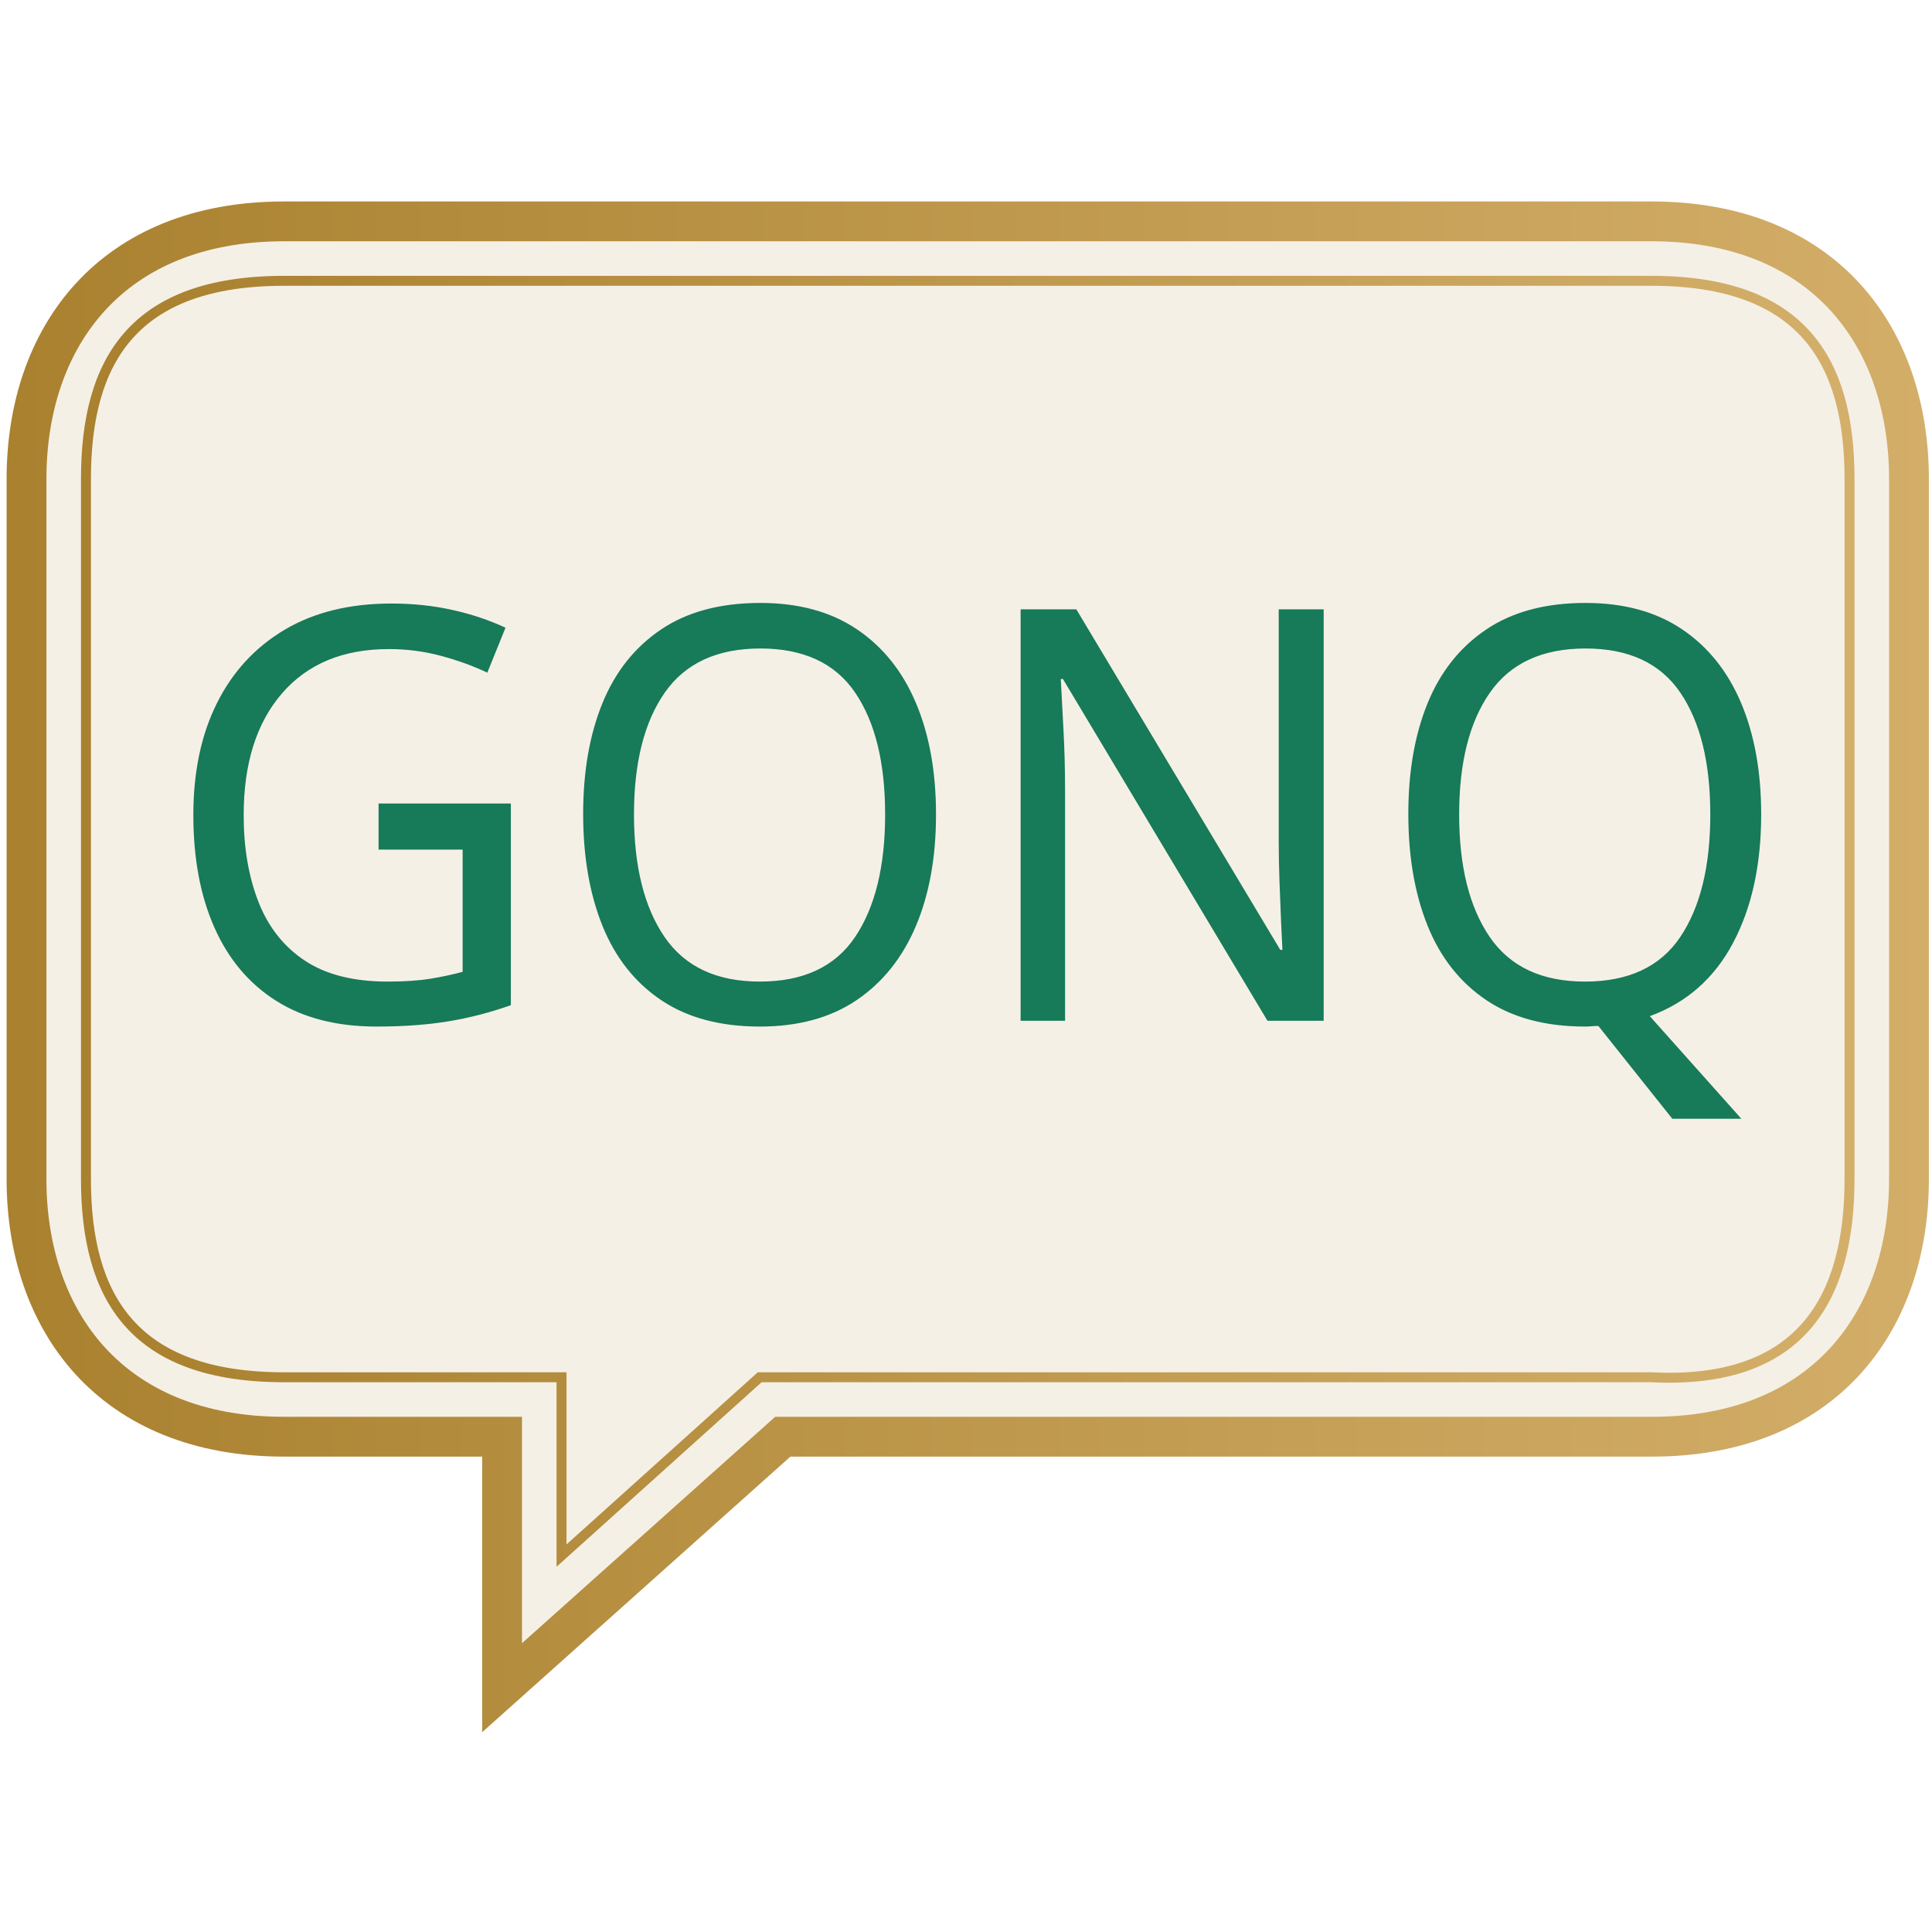
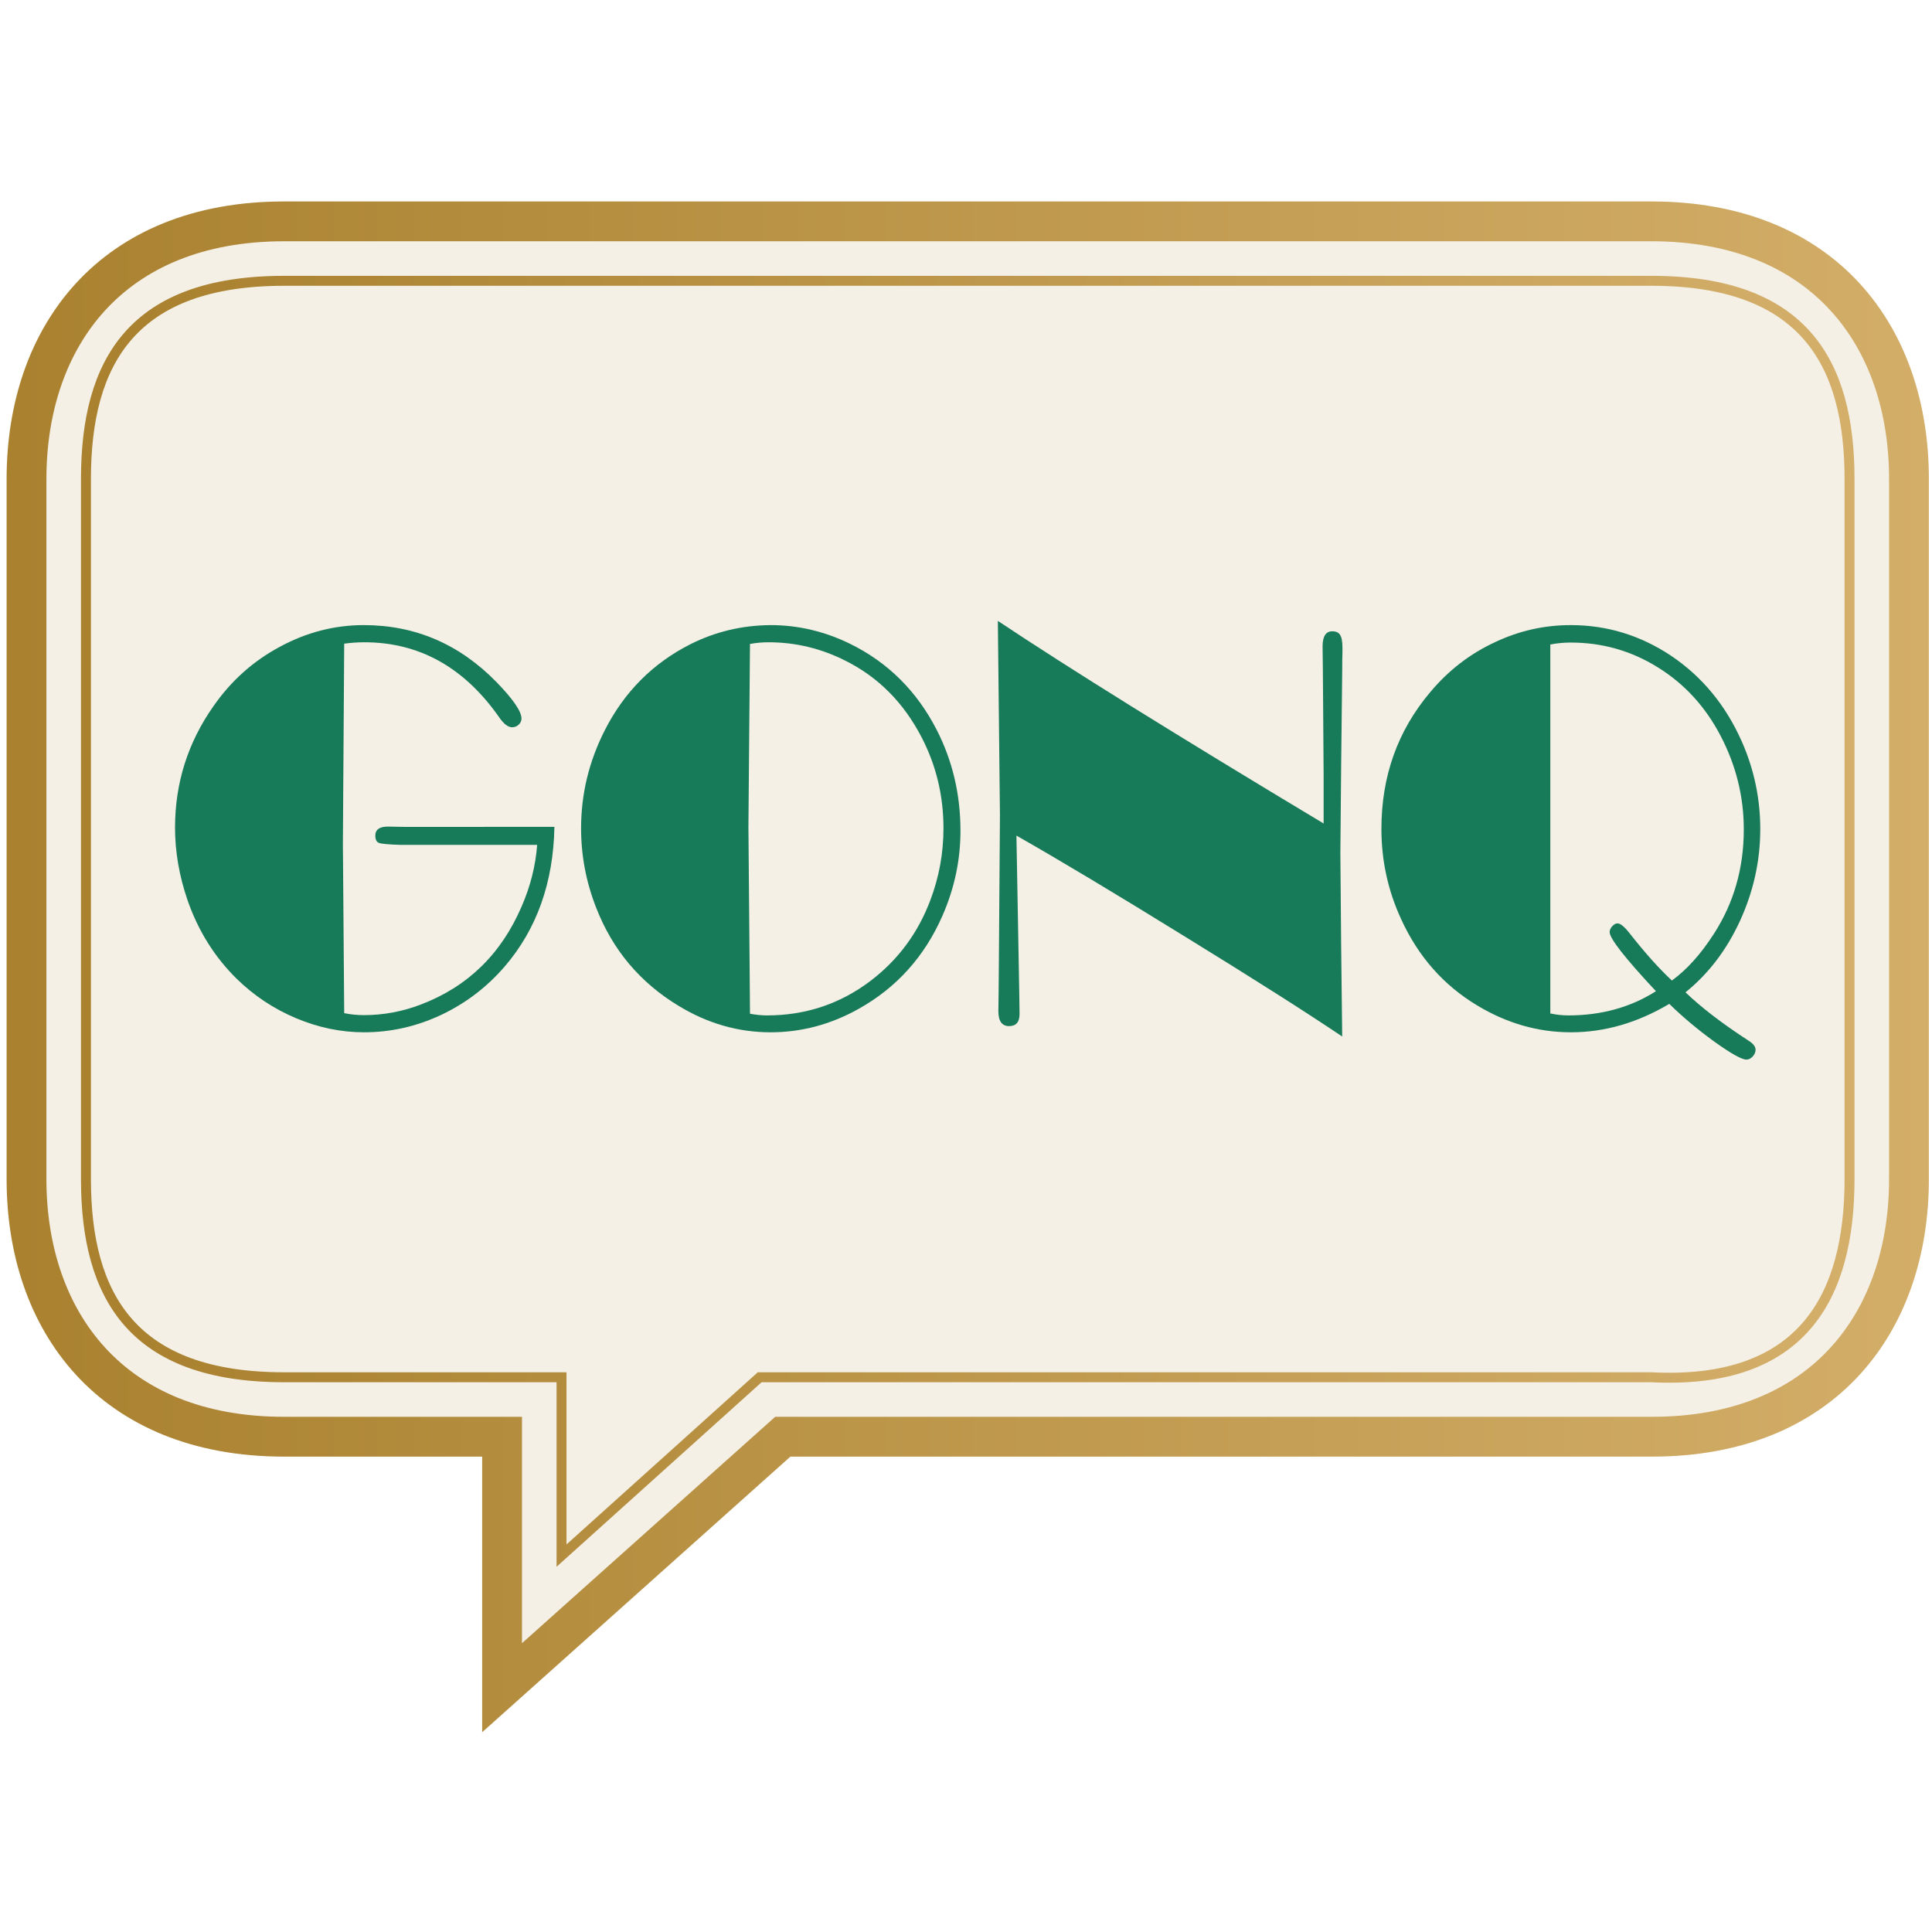
<svg xmlns="http://www.w3.org/2000/svg" xmlns:xlink="http://www.w3.org/1999/xlink" width="585" height="585" viewBox="0 0 585 585" version="1.1" id="svg11">
  <defs id="defs2">
    <rect x="1551.724" y="407.26" width="309.256" height="235.209" id="rect42719" />
    <linearGradient id="linearGradient29935" x1="162.591" x2="316.031" gradientTransform="matrix(0.7103729,0,0,1.407711,65.20871,3.458258)" y1="79.207" y2="79.207" gradientUnits="userSpaceOnUse">
      <stop offset="0" stop-color="#A9812F" id="stop29931" style="stop-color:#2a8548;stop-opacity:1" />
      <stop offset="1" stop-color="#D4AF6A" id="stop29933" style="stop-color:#194e2b;stop-opacity:1" />
    </linearGradient>
    <linearGradient id="linearGradient4222" x1="0" x2="1">
      <stop offset="0" stop-color="#A9812F" id="stop4218" />
      <stop offset="1" stop-color="#D4AF6A" id="stop4220" style="stop-color:#50c878;stop-opacity:1" />
    </linearGradient>
    <linearGradient id="brass-4" x1="162.591" x2="316.031" gradientTransform="matrix(0.7103729,0,0,1.407711,65.20871,3.458258)" y1="79.207" y2="79.207" gradientUnits="userSpaceOnUse">
      <stop offset="0" stop-color="#A9812F" id="stop1097" style="stop-color:#2a8548;stop-opacity:1" />
      <stop offset="1" stop-color="#D4AF6A" id="stop1099" style="stop-color:#50c878;stop-opacity:1" />
    </linearGradient>
    <linearGradient id="brass" x1="0" x2="1">
      <stop offset="0" stop-color="#A9812F" id="stop1" />
      <stop offset="1" stop-color="#D4AF6A" id="stop2" />
    </linearGradient>
    <linearGradient id="brass-4-2" x1="162.591" x2="316.031" gradientTransform="matrix(0.7103729,0,0,1.407711,65.20871,3.458258)" y1="79.207" y2="79.207" gradientUnits="userSpaceOnUse">
      <stop offset="0" stop-color="#A9812F" id="stop1-7" />
      <stop offset="1" stop-color="#D4AF6A" id="stop2-5" />
    </linearGradient>
    <linearGradient id="brass-43" x1="0" x2="1">
      <stop offset="0" stop-color="#A9812F" id="stop1-75" />
      <stop offset="1" stop-color="#D4AF6A" id="stop2-57" />
    </linearGradient>
    <linearGradient id="linearGradient3861" x1="0" x2="1">
      <stop offset="0" stop-color="#A9812F" id="stop3857" />
      <stop offset="1" stop-color="#D4AF6A" id="stop3859" />
    </linearGradient>
    <linearGradient id="linearGradient3868" x1="0" x2="1">
      <stop offset="0" stop-color="#A9812F" id="stop3864" />
      <stop offset="1" stop-color="#D4AF6A" id="stop3866" />
    </linearGradient>
    <linearGradient id="brass-49" x1="0" x2="1">
      <stop offset="0" stop-color="#A9812F" id="stop1-6" />
      <stop offset="1" stop-color="#D4AF6A" id="stop2-9" />
    </linearGradient>
    <linearGradient id="linearGradient3966" x1="0" x2="1">
      <stop offset="0" stop-color="#A9812F" id="stop3962" />
      <stop offset="1" stop-color="#D4AF6A" id="stop3964" />
    </linearGradient>
    <linearGradient id="linearGradient3973" x1="0" x2="1">
      <stop offset="0" stop-color="#A9812F" id="stop3969" />
      <stop offset="1" stop-color="#D4AF6A" id="stop3971" />
    </linearGradient>
    <linearGradient id="linearGradient3980" x1="0" x2="1">
      <stop offset="0" stop-color="#A9812F" id="stop3976" />
      <stop offset="1" stop-color="#D4AF6A" id="stop3978" />
    </linearGradient>
    <linearGradient id="linearGradient3987" x1="0" x2="1">
      <stop offset="0" stop-color="#A9812F" id="stop3983" />
      <stop offset="1" stop-color="#D4AF6A" id="stop3985" />
    </linearGradient>
    <linearGradient id="linearGradient3994" x1="0" x2="1">
      <stop offset="0" stop-color="#A9812F" id="stop3990" />
      <stop offset="1" stop-color="#D4AF6A" id="stop3992" />
    </linearGradient>
    <linearGradient id="linearGradient4001" x1="0" x2="1">
      <stop offset="0" stop-color="#A9812F" id="stop3997" />
      <stop offset="1" stop-color="#D4AF6A" id="stop3999" />
    </linearGradient>
    <linearGradient id="linearGradient4008" x1="0" x2="1">
      <stop offset="0" stop-color="#A9812F" id="stop4004" />
      <stop offset="1" stop-color="#D4AF6A" id="stop4006" />
    </linearGradient>
    <linearGradient id="linearGradient4015" x1="0" x2="1">
      <stop offset="0" stop-color="#A9812F" id="stop4011" />
      <stop offset="1" stop-color="#D4AF6A" id="stop4013" />
    </linearGradient>
    <linearGradient id="brass-43-1" x1="0" x2="1">
      <stop offset="0" stop-color="#A9812F" id="stop1-75-0" />
      <stop offset="1" stop-color="#D4AF6A" id="stop2-57-6" />
    </linearGradient>
    <linearGradient id="brass-3" x1="0" x2="1">
      <stop offset="0" stop-color="#A9812F" id="stop1-8" />
      <stop offset="1" stop-color="#D4AF6A" id="stop2-7" />
    </linearGradient>
    <linearGradient id="linearGradient30651" x1="0" x2="1">
      <stop offset="0" stop-color="#A9812F" id="stop30647" />
      <stop offset="1" stop-color="#D4AF6A" id="stop30649" />
    </linearGradient>
    <linearGradient id="linearGradient30658" x1="0" x2="1">
      <stop offset="0" stop-color="#A9812F" id="stop30654" />
      <stop offset="1" stop-color="#D4AF6A" id="stop30656" />
    </linearGradient>
    <linearGradient id="linearGradient30665" x1="0" x2="1">
      <stop offset="0" stop-color="#A9812F" id="stop30661" />
      <stop offset="1" stop-color="#D4AF6A" id="stop30663" />
    </linearGradient>
    <linearGradient id="linearGradient30672" x1="0" x2="1">
      <stop offset="0" stop-color="#A9812F" id="stop30668" />
      <stop offset="1" stop-color="#D4AF6A" id="stop30670" />
    </linearGradient>
    <linearGradient id="linearGradient30679" x1="0" x2="1">
      <stop offset="0" stop-color="#A9812F" id="stop30675" />
      <stop offset="1" stop-color="#D4AF6A" id="stop30677" />
    </linearGradient>
    <linearGradient id="linearGradient30686" x1="0" x2="1">
      <stop offset="0" stop-color="#A9812F" id="stop30682" />
      <stop offset="1" stop-color="#D4AF6A" id="stop30684" />
    </linearGradient>
    <linearGradient id="linearGradient30693" x1="0" x2="1">
      <stop offset="0" stop-color="#A9812F" id="stop30689" />
      <stop offset="1" stop-color="#D4AF6A" id="stop30691" />
    </linearGradient>
    <linearGradient id="linearGradient30700" x1="0" x2="1">
      <stop offset="0" stop-color="#A9812F" id="stop30696" />
      <stop offset="1" stop-color="#D4AF6A" id="stop30698" />
    </linearGradient>
    <linearGradient id="linearGradient30707" x1="0" x2="1">
      <stop offset="0" stop-color="#A9812F" id="stop30703" />
      <stop offset="1" stop-color="#D4AF6A" id="stop30705" />
    </linearGradient>
    <linearGradient id="linearGradient30714" x1="0" x2="1">
      <stop offset="0" stop-color="#A9812F" id="stop30710" />
      <stop offset="1" stop-color="#D4AF6A" id="stop30712" />
    </linearGradient>
    <linearGradient id="linearGradient30721" x1="0" x2="1">
      <stop offset="0" stop-color="#A9812F" id="stop30717" />
      <stop offset="1" stop-color="#D4AF6A" id="stop30719" />
    </linearGradient>
    <linearGradient id="brass-44" x1="0" x2="1">
      <stop offset="0" stop-color="#A9812F" id="stop1-2" />
      <stop offset="1" stop-color="#D4AF6A" id="stop2-0" />
    </linearGradient>
    <linearGradient id="linearGradient43676" x1="0" x2="1">
      <stop offset="0" stop-color="#A9812F" id="stop43672" />
      <stop offset="1" stop-color="#D4AF6A" id="stop43674" />
    </linearGradient>
    <linearGradient id="linearGradient43683" x1="0" x2="1">
      <stop offset="0" stop-color="#A9812F" id="stop43679" />
      <stop offset="1" stop-color="#D4AF6A" id="stop43681" />
    </linearGradient>
    <linearGradient id="linearGradient43690" x1="0" x2="1">
      <stop offset="0" stop-color="#A9812F" id="stop43686" />
      <stop offset="1" stop-color="#D4AF6A" id="stop43688" />
    </linearGradient>
    <linearGradient id="linearGradient43697" x1="0" x2="1">
      <stop offset="0" stop-color="#A9812F" id="stop43693" />
      <stop offset="1" stop-color="#D4AF6A" id="stop43695" />
    </linearGradient>
    <linearGradient id="linearGradient43704" x1="0" x2="1">
      <stop offset="0" stop-color="#A9812F" id="stop43700" />
      <stop offset="1" stop-color="#D4AF6A" id="stop43702" />
    </linearGradient>
    <linearGradient id="linearGradient43711" x1="0" x2="1">
      <stop offset="0" stop-color="#A9812F" id="stop43707" />
      <stop offset="1" stop-color="#D4AF6A" id="stop43709" />
    </linearGradient>
    <linearGradient id="linearGradient43718" x1="0" x2="1">
      <stop offset="0" stop-color="#A9812F" id="stop43714" />
      <stop offset="1" stop-color="#D4AF6A" id="stop43716" />
    </linearGradient>
    <linearGradient id="linearGradient43725" x1="0" x2="1">
      <stop offset="0" stop-color="#A9812F" id="stop43721" />
      <stop offset="1" stop-color="#D4AF6A" id="stop43723" />
    </linearGradient>
    <linearGradient id="brass-3-4" x1="0" x2="1">
      <stop offset="0" stop-color="#A9812F" id="stop1-8-1" />
      <stop offset="1" stop-color="#D4AF6A" id="stop2-7-6" />
    </linearGradient>
    <linearGradient id="brass-5" x1="0" x2="1">
      <stop offset="0" stop-color="#A9812F" id="stop1-0" />
      <stop offset="1" stop-color="#D4AF6A" id="stop2-4" />
    </linearGradient>
    <linearGradient id="linearGradient43999" x1="0" x2="1">
      <stop offset="0" stop-color="#A9812F" id="stop43995" />
      <stop offset="1" stop-color="#D4AF6A" id="stop43997" />
    </linearGradient>
    <linearGradient id="linearGradient3966-9" x1="0" x2="1">
      <stop offset="0" stop-color="#A9812F" id="stop3962-6" />
      <stop offset="1" stop-color="#D4AF6A" id="stop3964-2" />
    </linearGradient>
    <linearGradient id="brass-3-1" x1="0" x2="1">
      <stop offset="0" stop-color="#A9812F" id="stop1-8-5" />
      <stop offset="1" stop-color="#D4AF6A" id="stop2-7-4" />
    </linearGradient>
    <linearGradient id="brass-7" x1="0" x2="1">
      <stop offset="0" stop-color="#A9812F" id="stop1-1" />
      <stop offset="1" stop-color="#D4AF6A" id="stop2-2" />
    </linearGradient>
    <linearGradient id="linearGradient52808" x1="0" x2="1">
      <stop offset="0" stop-color="#A9812F" id="stop52804" />
      <stop offset="1" stop-color="#D4AF6A" id="stop52806" />
    </linearGradient>
    <linearGradient xlink:href="#brass-43" id="linearGradient59559" x1="1132.869" y1="1355.698" x2="1727.261" y2="1355.698" gradientUnits="userSpaceOnUse" gradientTransform="matrix(0.9985142,0,0,1.235861,-1126.819,-1384.929)" />
    <linearGradient id="brass-43-8" x1="0" x2="1">
      <stop offset="0" stop-color="#A9812F" id="stop1-75-9" />
      <stop offset="1" stop-color="#D4AF6A" id="stop2-57-0" />
    </linearGradient>
    <linearGradient xlink:href="#brass-43" id="linearGradient59597" gradientUnits="userSpaceOnUse" gradientTransform="matrix(0.8743846,0,0,1.023567,-949.7218,-1103.057)" x1="1132.869" y1="1355.698" x2="1727.261" y2="1355.698" />
    <linearGradient id="brass-43-9" x1="0" x2="1">
      <stop offset="0" stop-color="#A9812F" id="stop1-75-1" />
      <stop offset="1" stop-color="#D4AF6A" id="stop2-57-2" />
    </linearGradient>
    <linearGradient id="linearGradient8575" x1="0" x2="1">
      <stop offset="0" stop-color="#A9812F" id="stop8571" />
      <stop offset="1" stop-color="#D4AF6A" id="stop8573" />
    </linearGradient>
    <linearGradient xlink:href="#brass-43" id="linearGradient8626" gradientUnits="userSpaceOnUse" gradientTransform="matrix(0.0548958,0,0,0.06794449,952.0993,723.2369)" x1="1132.869" y1="1355.698" x2="1727.261" y2="1355.698" />
    <linearGradient xlink:href="#brass-43" id="linearGradient8628" gradientUnits="userSpaceOnUse" gradientTransform="matrix(0.04807146,0,0,0.05627314,961.8357,738.7335)" x1="1132.869" y1="1355.698" x2="1727.261" y2="1355.698" />
    <linearGradient id="brass-43-5" x1="0" x2="1">
      <stop offset="0" stop-color="#A9812F" id="stop1-75-7" />
      <stop offset="1" stop-color="#D4AF6A" id="stop2-57-03" />
    </linearGradient>
    <linearGradient id="linearGradient8649" x1="0" x2="1">
      <stop offset="0" stop-color="#A9812F" id="stop8645" />
      <stop offset="1" stop-color="#D4AF6A" id="stop8647" />
    </linearGradient>
    <linearGradient xlink:href="#brass-43" id="linearGradient8700" gradientUnits="userSpaceOnUse" gradientTransform="matrix(0.1097915,0,0,0.1358889,1004.881,630.2719)" x1="1132.869" y1="1355.698" x2="1727.261" y2="1355.698" />
    <linearGradient xlink:href="#brass-43" id="linearGradient8702" gradientUnits="userSpaceOnUse" gradientTransform="matrix(0.09614283,0,0,0.1125462,1024.353,661.2651)" x1="1132.869" y1="1355.698" x2="1727.261" y2="1355.698" />
    <linearGradient id="brass-43-7" x1="0" x2="1">
      <stop offset="0" stop-color="#A9812F" id="stop1-75-01" />
      <stop offset="1" stop-color="#D4AF6A" id="stop2-57-23" />
    </linearGradient>
    <linearGradient id="linearGradient8723" x1="0" x2="1">
      <stop offset="0" stop-color="#A9812F" id="stop8719" />
      <stop offset="1" stop-color="#D4AF6A" id="stop8721" />
    </linearGradient>
    <linearGradient xlink:href="#brass-43" id="linearGradient8774" gradientUnits="userSpaceOnUse" gradientTransform="matrix(0.08234355,0,0,0.1019165,973.9107,677.2776)" x1="1132.869" y1="1355.698" x2="1727.261" y2="1355.698" />
    <linearGradient xlink:href="#brass-43" id="linearGradient8776" gradientUnits="userSpaceOnUse" gradientTransform="matrix(0.07210706,0,0,0.08440956,988.5152,700.5225)" x1="1132.869" y1="1355.698" x2="1727.261" y2="1355.698" />
  </defs>
  <style id="style2">@font-face{font-family:'GFS Didot';src:url('/usr/share/fonts/opentype/didot/GFSDidot.otf')}</style>
  <text xml:space="preserve" style="font-style:normal;font-variant:normal;font-weight:normal;font-stretch:normal;font-size:40px;line-height:1.25;font-family:Broadway;-inkscape-font-specification:Broadway;fill:#000000;fill-opacity:1;stroke:none" x="469.39" y="-720.666" id="text33864-3">
    <tspan id="tspan33862-3" x="469.39" y="-720.666" style="font-style:normal;font-variant:normal;font-weight:normal;font-stretch:normal;font-family:'GFS Didot';-inkscape-font-specification:'GFS Didot'" />
  </text>
  <text xml:space="preserve" id="text42717" style="font-style:normal;font-weight:normal;font-size:40px;line-height:1.25;font-family:sans-serif;white-space:pre;shape-inside:url(#rect42719);fill:#000000;fill-opacity:1;stroke:none" transform="translate(-1130.944,-1204.702)" />
  <path id="rect58032" style="fill:#f5f0e6;stroke:url(#linearGradient59559);stroke-width:12.056;stroke-miterlimit:4;stroke-dasharray:none" d="m 86.028,67.028 h 414 c 52.381,0 78,35.041 78,78 v 212 c 0,42.959 -25.619,78.085 -78,78 h -263 l -85,76 v -76 h -66 c -52.381,0 -78,-35.041 -78,-78 v -212 c 0,-42.959 25.619,-78 78,-78 z" />
  <path id="rect58032-6" style="fill:#f5f0e6;stroke:url(#linearGradient59597);stroke-width:3.014;stroke-miterlimit:4;stroke-dasharray:none" d="m 86.028,85.028 h 414 c 45.869,0 60,24.42 60,60 v 212 c 0,35.58 -14.19,62.328 -60,60 h -270 l -60,54 v -54 h -84 c -45.869,0 -60,-24.42 -60,-60 v -212 c 0,-35.58 14.131,-60 60,-60 z" />
-   <text xml:space="preserve" style="font-style:normal;font-variant:normal;font-weight:normal;font-stretch:normal;font-size:168.208px;line-height:1.25;font-family:Broadway;-inkscape-font-specification:Broadway;fill:#177a59;fill-opacity:1;stroke:none;stroke-width:0.876" x="50.467" y="297.926" id="text33864" transform="scale(0.9639103,1.037441)">
-     <tspan id="tspan33862" x="50.467" y="297.926" style="fill:#177a59;fill-opacity:1;stroke-width:0.876">GONQ</tspan>
-   </text>
+   <g aria-label="GONQ" transform="scale(0.9639103,1.037441)" id="text33864" style="font-size:168.208px;line-height:1.25;font-family:Broadway;-inkscape-font-specification:Broadway;fill:#177a59;stroke-width:0.876">
+     <path d="m 174.159,241.336 q -0.493,24.393 -15.605,40.738 -8.46,9.117 -20.123,14.209 -11.581,5.01 -24.065,5.01 -10.842,0 -21.355,-4.107 -10.513,-4.107 -18.644,-11.499 -10.431,-9.527 -15.441,-22.915 -3.942,-10.677 -3.942,-21.19 0,-19.548 12.074,-35.481 8.295,-11.088 20.862,-17.33 12.566,-6.324 26.365,-6.324 24.229,0 41.723,16.673 7.803,7.474 7.803,10.595 0,1.068 -0.903,1.807 -0.821,0.739 -2.053,0.739 -1.889,0 -4.025,-2.875 -16.509,-21.929 -42.381,-21.929 -3.121,0 -6.324,0.411 l -0.411,58.314 0.411,49.526 q 3.039,0.575 6.16,0.575 9.281,0 17.987,-3.121 22.012,-7.803 31.621,-28.664 4.107,-8.788 4.846,-17.905 h -42.873 q -5.667,-0.164 -6.817,-0.575 -1.15,-0.411 -1.15,-2.135 0,-2.628 3.942,-2.628 l 4.928,0.082 z" id="path1012" />
+     <path d="m 242.083,182.447 q 12.977,0 25.051,5.503 17.741,8.131 27.104,25.051 7.474,13.552 7.474,29.486 0,12.813 -5.667,24.804 -8.46,17.905 -26.365,27.186 -13.141,6.817 -27.597,6.817 -15.277,0 -28.911,-7.72 -18.151,-10.184 -25.872,-28.582 -4.764,-11.252 -4.764,-23.244 0,-15.03 7.474,-28.664 9.199,-16.755 26.857,-25.05 11.745,-5.503 25.215,-5.585 z m -6.488,5.503 -0.493,53.468 0.411,44.434 0.082,10.02 q 2.793,0.493 5.339,0.493 18.151,0 32.442,-10.02 13.059,-9.199 18.891,-23.654 4.107,-10.102 4.107,-20.944 0,-14.291 -6.899,-26.611 -8.46,-15.112 -23.819,-22.258 -11.499,-5.421 -24.229,-5.421 -2.957,0 -5.831,0.493 z" id="path1014" />
+     <path d="m 415.794,240.351 v -13.716 l -0.164,-21.765 -0.082,-9.938 -0.082,-6.242 q 0,-4.435 3.039,-4.435 1.807,0 2.464,1.068 0.739,0.986 0.739,3.86 v 1.15 q -0.082,1.725 -0.082,5.667 l -0.329,27.679 -0.246,25.379 0.246,26.693 0.329,26.775 q -16.919,-10.595 -49.526,-29.239 -32.607,-18.726 -52.811,-29.404 l 0.082,4.024 0.821,42.381 0.082,5.667 q 0,3.532 -3.285,3.532 -3.367,0 -3.367,-4.353 l 0.082,-5.749 0.082,-9.281 0.329,-42.134 -0.657,-56.754 q 33.264,20.615 102.337,59.136 z" id="path1016" />
+     <path d="m 529.466,289.631 q 7.474,6.653 19.712,14.045 2.3,1.314 2.3,2.71 0,1.068 -0.903,1.971 -0.903,0.903 -1.971,0.903 -2.218,0 -10.102,-5.256 -7.803,-5.256 -14.127,-11.006 -15.03,8.295 -30.882,8.295 -15.441,0 -29.404,-7.803 -15.934,-8.87 -23.983,-25.297 -6.16,-12.402 -6.16,-26.282 0,-22.997 15.277,-39.834 8.624,-9.61 20.533,-14.702 11.252,-4.928 23.654,-4.928 17.084,0 31.539,8.952 14.702,9.199 22.258,25.133 5.749,12.156 5.749,25.461 0,13.798 -6.324,26.693 -6.324,12.813 -17.166,20.944 z m -4.271,-3.45 q 6.981,-4.682 13.141,-13.552 9.445,-13.552 9.445,-30.553 0,-14.373 -7.31,-27.35 -7.146,-12.731 -19.712,-19.958 -12.484,-7.228 -27.35,-7.228 -3.285,0 -6.406,0.575 v 107.676 q 2.875,0.575 5.667,0.575 15.523,0 27.514,-7.063 -14.538,-14.455 -14.538,-17.248 0,-0.903 0.821,-1.725 0.821,-0.821 1.643,-0.821 1.396,0 3.86,2.957 7.146,8.46 13.223,13.716 z" id="path1018" />
+   </g>
  <path id="rect58032-0" style="fill:#f5f0e6;stroke:url(#linearGradient8626);stroke-width:0.663;stroke-miterlimit:4;stroke-dasharray:none" d="m 1018.779,803.062 h 22.761 c 2.88,0 4.288,1.926 4.288,4.288 v 11.655 c 0,2.362 -1.409,4.293 -4.288,4.288 h -14.459 l -4.673,4.178 v -4.178 h -3.629 c -2.88,0 -4.288,-1.926 -4.288,-4.288 v -11.655 c 0,-2.362 1.408,-4.288 4.288,-4.288 z" />
  <path id="rect58032-6-0" style="fill:#f5f0e6;stroke:url(#linearGradient8628);stroke-width:0.166;stroke-miterlimit:4;stroke-dasharray:none" d="m 1018.779,804.051 h 22.761 c 2.522,0 3.299,1.343 3.299,3.299 v 11.655 c 0,1.956 -0.78,3.427 -3.299,3.299 h -14.844 l -3.299,2.969 v -2.969 h -4.618 c -2.522,0 -3.299,-1.343 -3.299,-3.299 v -11.655 c 0,-1.956 0.777,-3.299 3.299,-3.299 z" />
  <text xml:space="preserve" style="font-style:normal;font-variant:normal;font-weight:normal;font-stretch:normal;font-size:9.248px;line-height:1.25;font-family:Broadway;-inkscape-font-specification:Broadway;fill:#177a59;fill-opacity:1;stroke:none;stroke-width:0.048" x="1054.79" y="786.907" id="text33864-0" transform="scale(0.9639103,1.037441)">
    <tspan id="tspan33862-4" x="1054.79" y="786.907" style="fill:#177a59;fill-opacity:1;stroke-width:0.048">GONQ</tspan>
  </text>
  <path id="rect58032-0-5" style="fill:#f5f0e6;stroke:url(#linearGradient8700);stroke-width:1.326;stroke-miterlimit:4;stroke-dasharray:none" d="m 1138.239,789.922 h 45.521 c 5.76,0 8.577,3.853 8.577,8.576 v 23.31 c 0,4.724 -2.817,8.586 -8.577,8.576 h -28.918 l -9.346,8.357 v -8.357 h -7.257 c -5.76,0 -8.576,-3.853 -8.576,-8.576 v -23.31 c 0,-4.724 2.817,-8.576 8.576,-8.576 z" />
  <path id="rect58032-6-0-4" style="fill:#f5f0e6;stroke:url(#linearGradient8702);stroke-width:0.331;stroke-miterlimit:4;stroke-dasharray:none" d="m 1138.239,791.901 h 45.521 c 5.044,0 6.597,2.685 6.597,6.597 v 23.31 c 0,3.912 -1.56,6.853 -6.597,6.597 h -29.688 l -6.597,5.938 v -5.938 h -9.236 c -5.044,0 -6.597,-2.685 -6.597,-6.597 v -23.31 c 0,-3.912 1.554,-6.597 6.597,-6.597 z" />
  <text xml:space="preserve" style="font-style:normal;font-variant:normal;font-weight:normal;font-stretch:normal;font-size:18.495px;line-height:1.25;font-family:Broadway;-inkscape-font-specification:Broadway;fill:#177a59;fill-opacity:1;stroke:none;stroke-width:0.096" x="1176.592" y="787.068" id="text33864-0-2" transform="scale(0.9639103,1.037441)">
    <tspan id="tspan33862-4-4" x="1176.592" y="787.068" style="fill:#177a59;fill-opacity:1;stroke-width:0.096">GONQ</tspan>
  </text>
  <path id="rect58032-0-5-2" style="fill:#f5f0e6;stroke:url(#linearGradient8774);stroke-width:0.994;stroke-miterlimit:4;stroke-dasharray:none" d="m 1073.929,797.015 h 34.141 c 4.32,0 6.432,2.89 6.432,6.432 v 17.483 c 0,3.543 -2.113,6.439 -6.432,6.432 h -21.689 l -7.01,6.267 v -6.267 h -5.443 c -4.32,0 -6.432,-2.89 -6.432,-6.432 v -17.483 c 0,-3.543 2.113,-6.432 6.432,-6.432 z" />
  <path id="rect58032-6-0-4-1" style="fill:#f5f0e6;stroke:url(#linearGradient8776);stroke-width:0.249;stroke-miterlimit:4;stroke-dasharray:none" d="m 1073.929,798.499 h 34.141 c 3.783,0 4.948,2.014 4.948,4.948 v 17.483 c 0,2.934 -1.17,5.14 -4.948,4.948 h -22.266 l -4.948,4.453 v -4.453 h -6.927 c -3.783,0 -4.948,-2.014 -4.948,-4.948 v -17.483 c 0,-2.934 1.165,-4.948 4.948,-4.948 z" />
  <text xml:space="preserve" style="font-style:normal;font-variant:normal;font-weight:normal;font-stretch:normal;font-size:13.871px;line-height:1.25;font-family:Broadway;-inkscape-font-specification:Broadway;fill:#177a59;fill-opacity:1;stroke:none;stroke-width:0.072" x="1110.94" y="787.492" id="text33864-0-2-0" transform="scale(0.9639103,1.037441)">
    <tspan id="tspan33862-4-4-7" x="1110.94" y="787.492" style="fill:#177a59;fill-opacity:1;stroke-width:0.072">GONQ</tspan>
  </text>
</svg>
